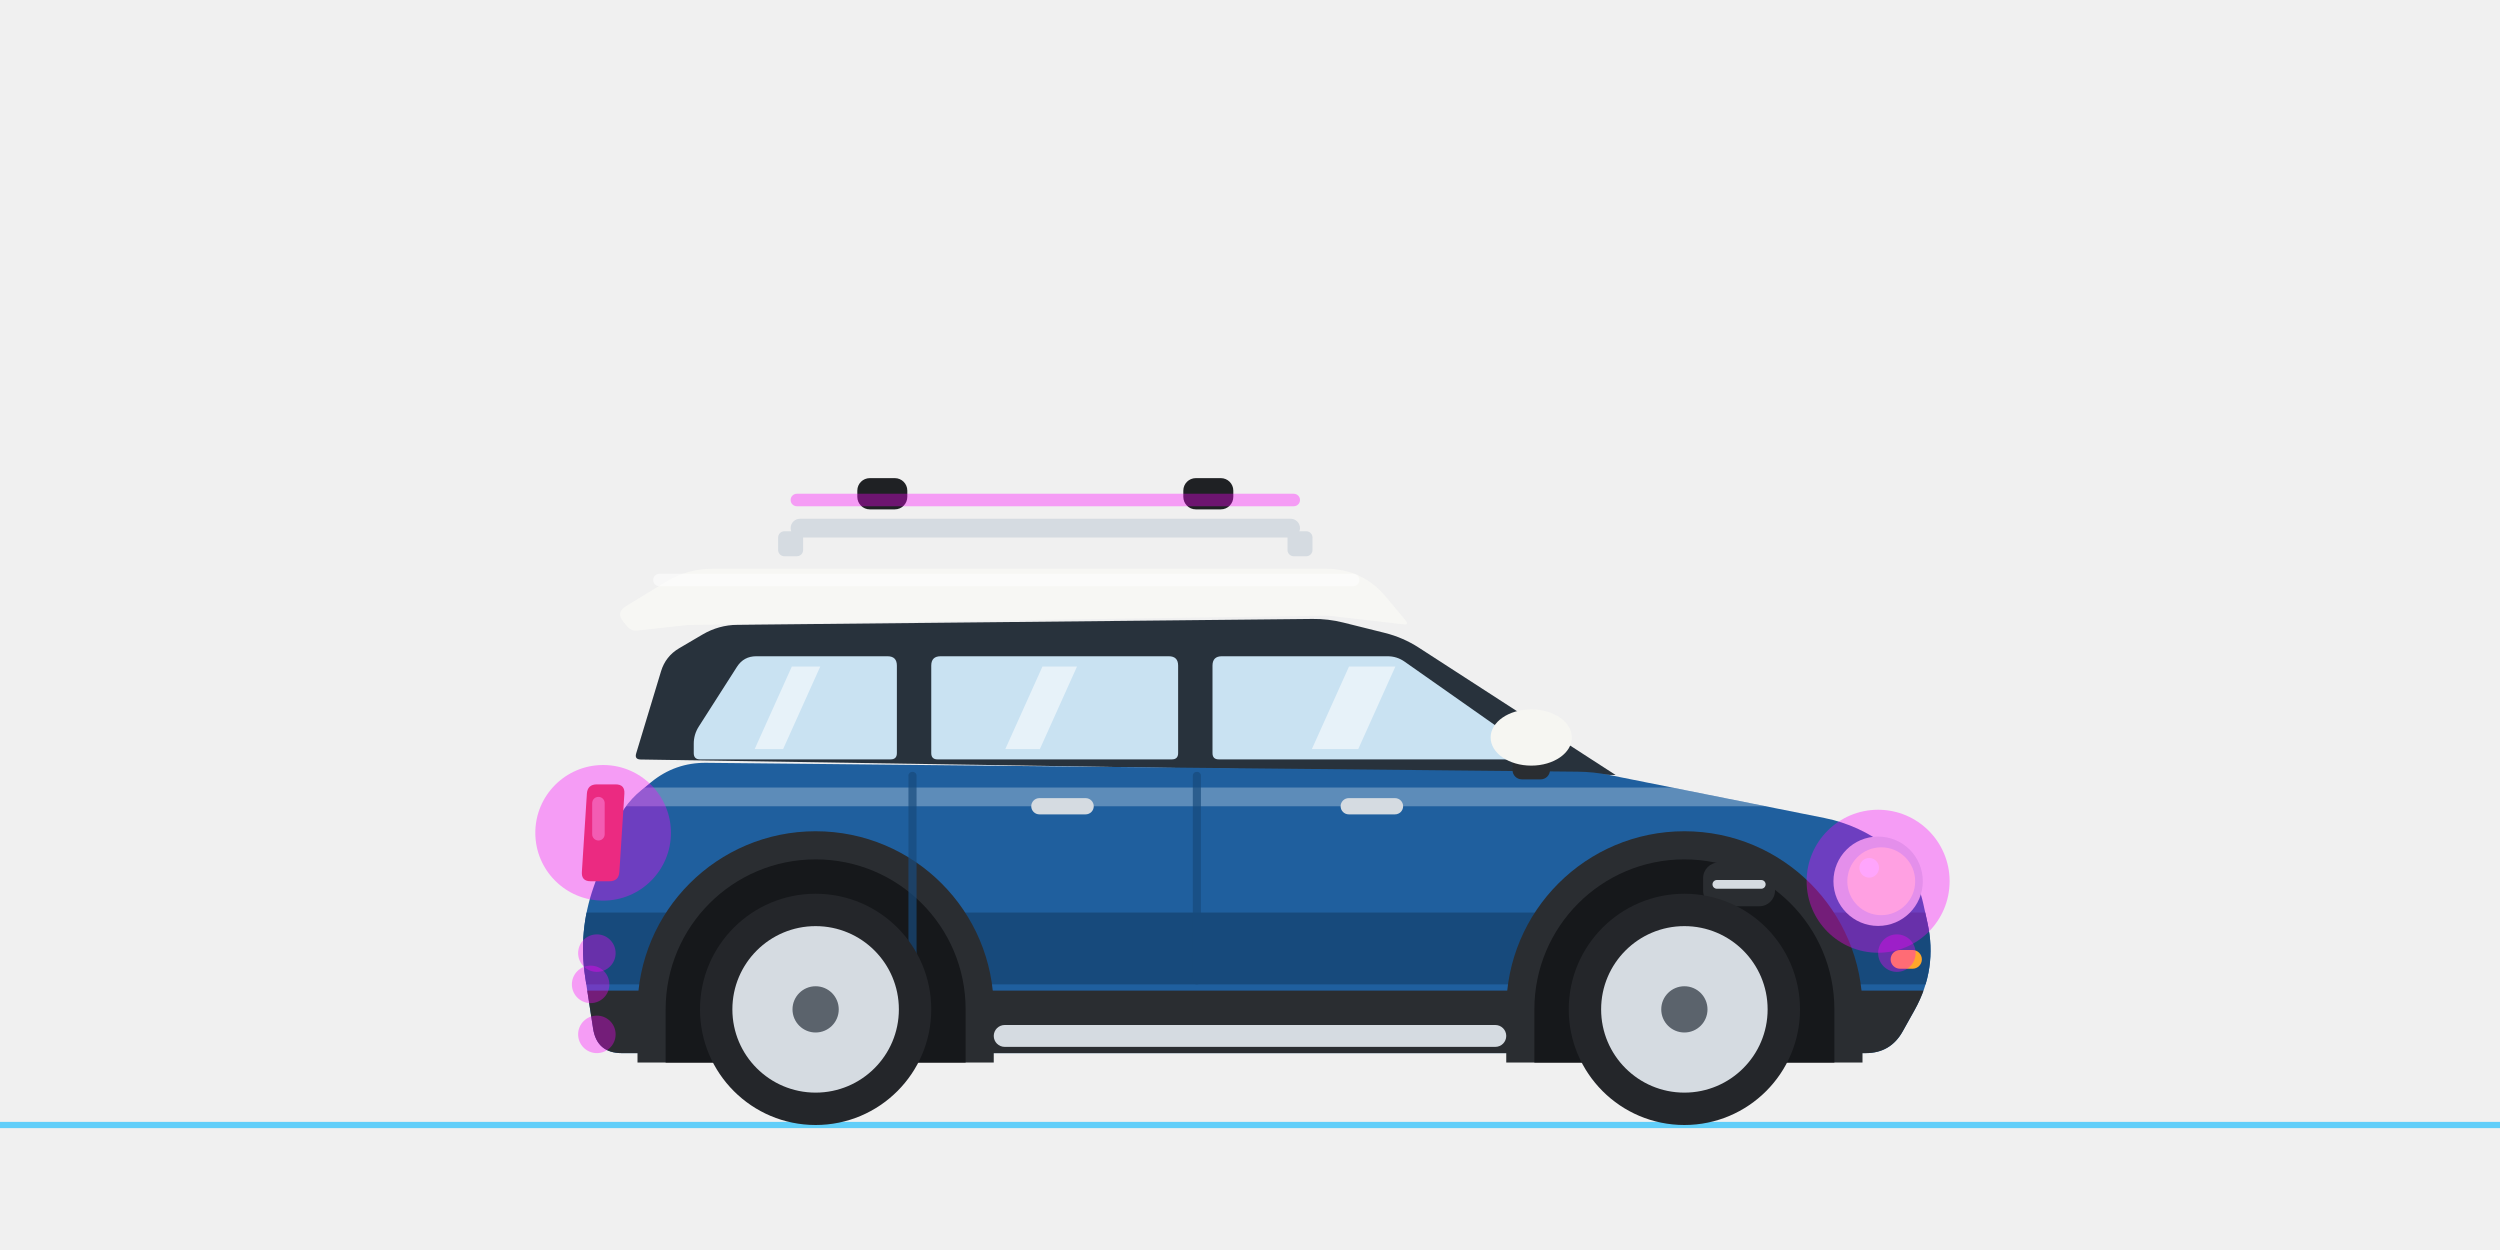
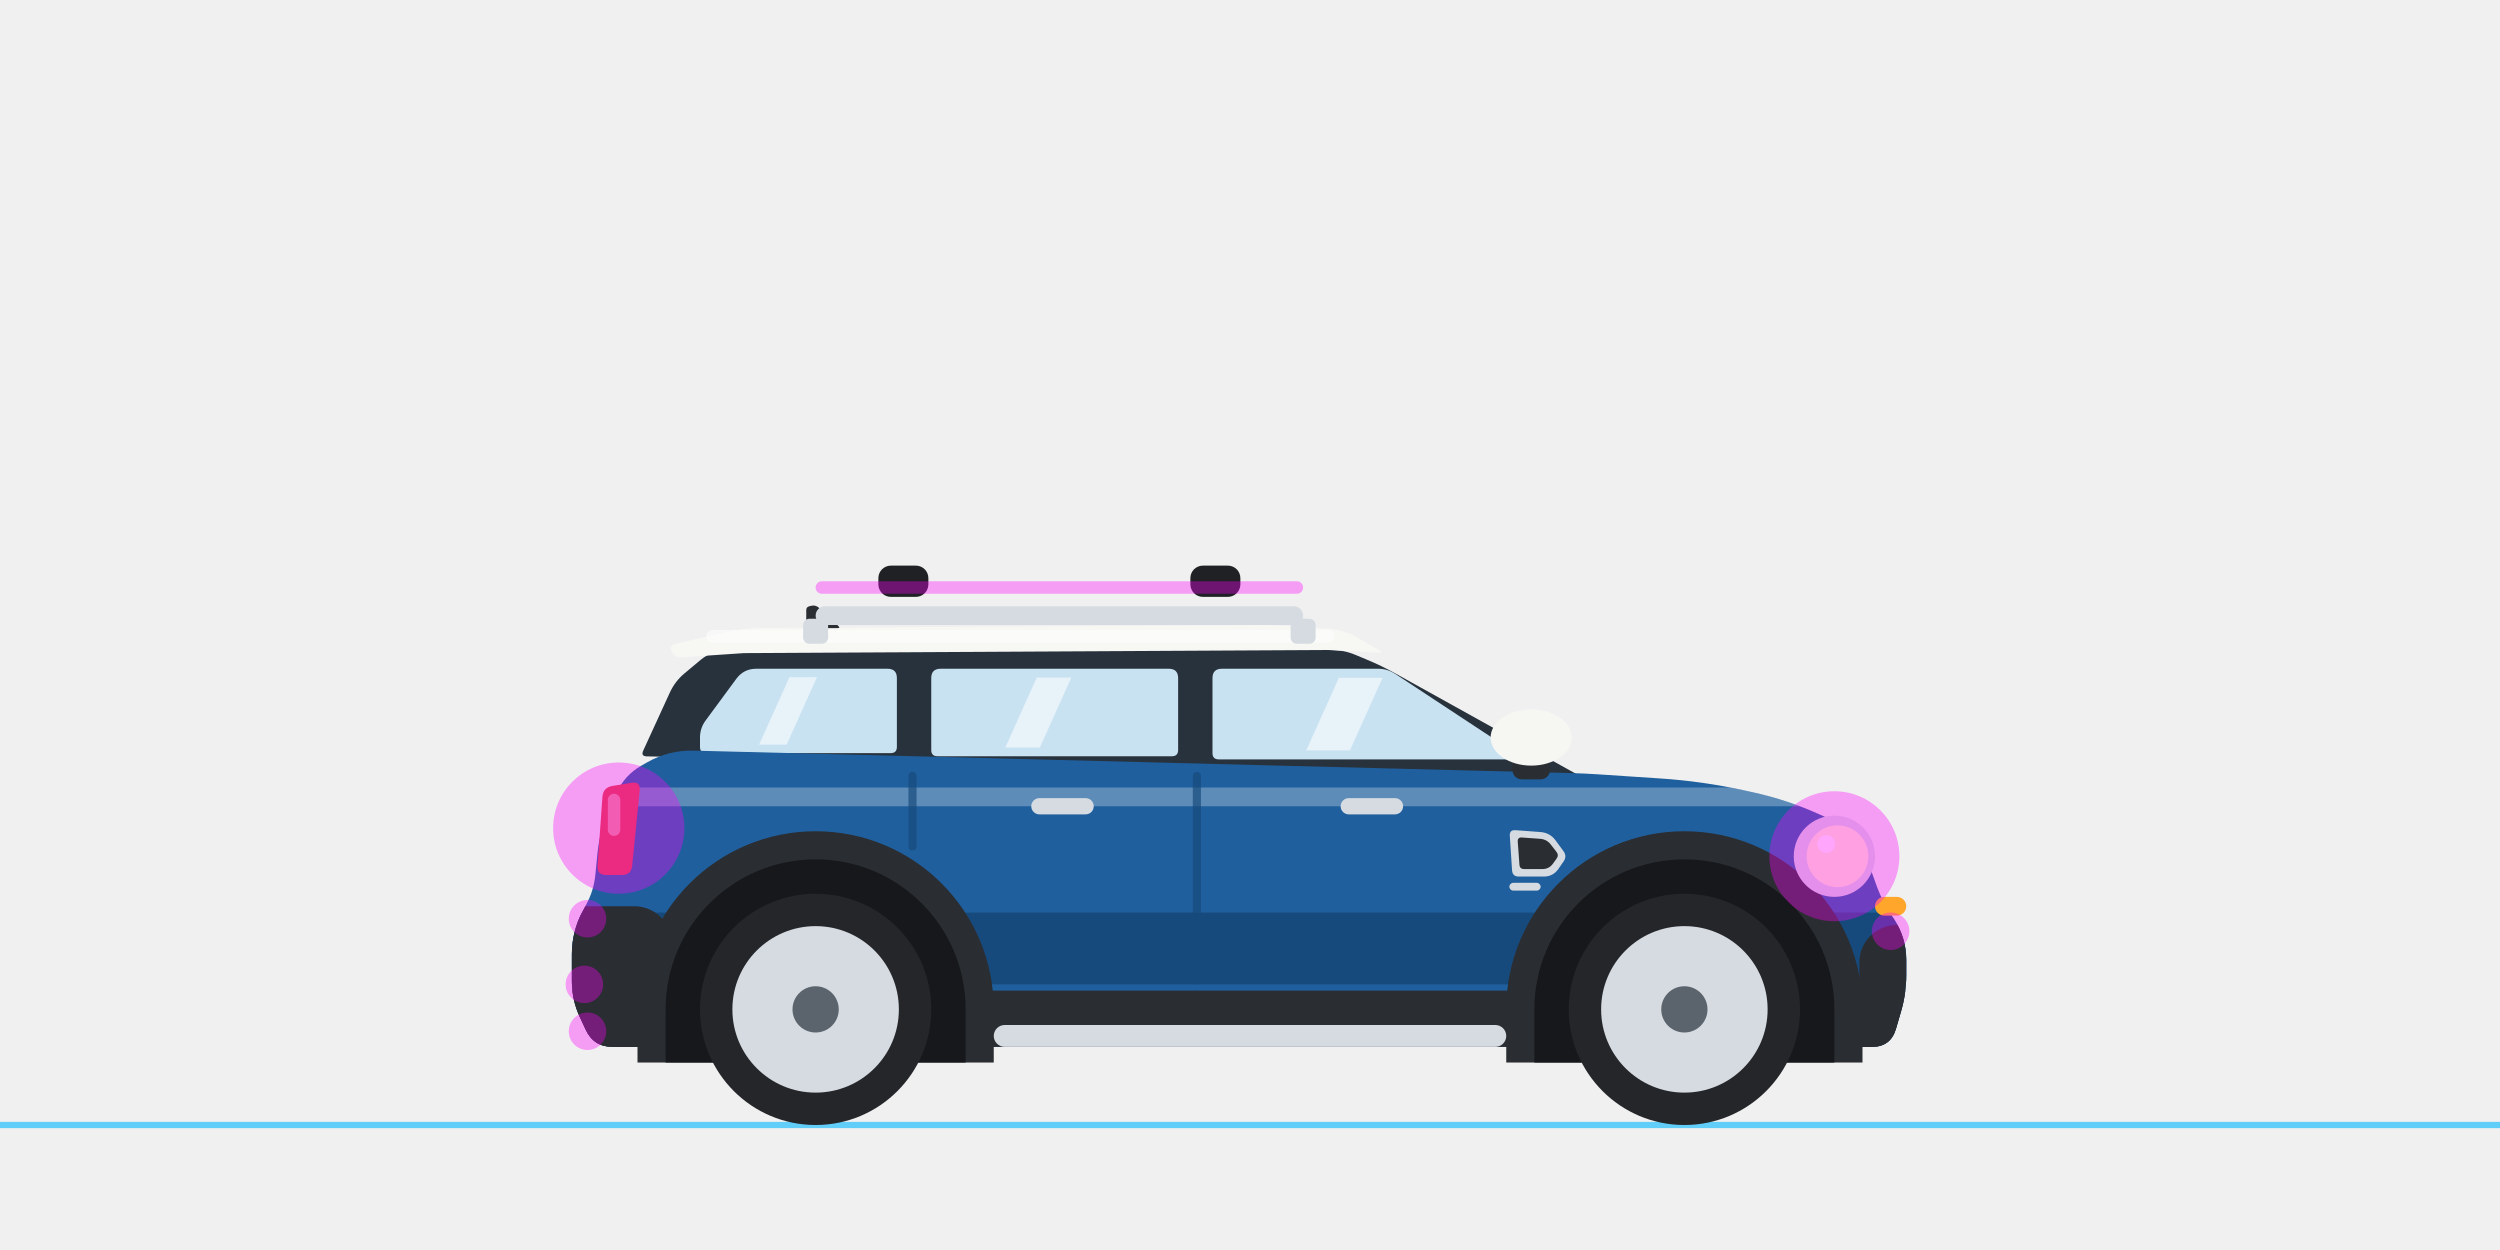
<svg xmlns="http://www.w3.org/2000/svg" version="1.1" viewBox="0 0 400 200" width="400" height="200">
  <defs>
    <clipPath id="body-clip">
-       <path d="M298.5 168.5 Q302.5 168.5 304.44 165 L306.36 161.56 Q310 155 308.4 147.67 L307.72 144.57 Q306.5 139 302 135.5 L302 135.5 Q297.5 132 291.91 130.88 L257.45 123.99 Q255 123.5 252.5 123.47 L113 122.05 Q108 122 104.14 125.18 L102.59 126.46 Q99.5 129 98.18 132.78 L94.98 141.92 Q92.5 149 93.64 156.41 L94.89 164.55 Q95.5 168.5 99.5 168.5Z" />
+       <path d="M299.5 167.5 Q302.5 167.5 303.35 164.62 L304.15 161.88 Q305 159 305 156 L305 153.61 Q305 150 303 147 L302.75 146.63 Q301 144 300 141 L299.99 140.97 Q299 138 297.5 135.25 L297.5 135.25 Q296 132.5 293.14 131.21 L291 130.25 Q286 128 280.65 126.81 L279.25 126.5 Q272.5 125 265.6 124.55 L255.5 123.88 Q253.5 123.75 251.5 123.7 L111 120.1 Q107 120 103.53 121.98 L102.6 122.51 Q100 124 98.72 126.71 L97.7 128.88 Q96 132.5 95.6 136.48 L95.25 140.01 Q95 142.5 93.81 144.7 L93.25 145.75 Q91.5 149 91.5 152.69 L91.5 157 Q91.5 160 92.77 162.72 L93.73 164.78 Q95 167.5 98 167.5Z" />
    </clipPath>
  </defs>
  <g id="guide-ground">
    <rect x="0" y="179.5" width="400" height="1" rx="0" fill="#00b7ff" fill-opacity="0.6" />
  </g>
  <g id="body">
-     <path d="M258.5 124 L258.5 124 L227.02 103.63 Q224.5 102 221.59 101.27 L214.93 99.61 Q212.5 99 210 99.03 L118 99.97 Q115 100 112.41 101.52 L108.65 103.73 Q106.5 105 105.77 107.39 L101.79 120.54 Q101.5 121.5 102.5 121.52Z" fill="#28323c" />
-     <path d="M246 121.5 Q247 121.5 246.18 120.93 L224.73 105.86 Q223.5 105 222 105 L195.5 105 Q194 105 194 106.5 L194 120.5 Q194 121.5 195 121.5Z" fill="#c9e2f2" />
-     <path d="M215.84 106.65 L223.26 106.65 L217.32 119.85 L209.9 119.85Z" fill="#ffffff" fill-opacity="0.55" />
-     <path d="M187.5 121.5 Q188.5 121.5 188.5 120.5 L188.5 106.5 Q188.5 105 187 105 L150.5 105 Q149 105 149 106.5 L149 120.5 Q149 121.5 150 121.5Z" fill="#c9e2f2" />
-     <path d="M166.79 106.65 L172.32 106.65 L166.38 119.85 L160.85 119.85Z" fill="#ffffff" fill-opacity="0.55" />
-     <path d="M142.5 121.5 Q143.5 121.5 143.5 120.5 L143.5 106.5 Q143.5 105 142 105 L121 105 Q119 105 117.92 106.68 L111.81 116.24 Q111 117.5 111 119 L111 120.5 Q111 121.5 112 121.5Z" fill="#c9e2f2" />
-     <path d="M126.69 106.65 L131.24 106.65 L125.3 119.85 L120.75 119.85Z" fill="#ffffff" fill-opacity="0.55" />
-     <path d="M298.5 168.5 Q302.5 168.5 304.44 165 L306.36 161.56 Q310 155 308.4 147.67 L307.72 144.57 Q306.5 139 302 135.5 L302 135.5 Q297.5 132 291.91 130.88 L257.45 123.99 Q255 123.5 252.5 123.47 L113 122.05 Q108 122 104.14 125.18 L102.59 126.46 Q99.5 129 98.18 132.78 L94.98 141.92 Q92.5 149 93.64 156.41 L94.89 164.55 Q95.5 168.5 99.5 168.5Z" fill="#1f5f9e" />
-     <g clip-path="url(#body-clip)">
-       <rect x="87.5" y="146" width="227.5" height="11.5" rx="4" fill="#174a7c" />
-       <rect x="98.5" y="126" width="199.5" height="3" rx="1.5" fill="#ffffff" fill-opacity="0.28" />
-       <rect x="87.5" y="158.5" width="227.5" height="20.5" rx="5" fill="#2a2d31" />
+     <g id="greenhouse">
+       <path d="M252.5 124 L252.5 124 L223.19 107.71 Q221 106.5 218.69 105.54 L216.85 104.77 Q215 104 213 104 L116.5 104 Q114 104 112.08 105.6 L109.54 107.72 Q108 109 107.17 110.82 L102.92 120.09 Q102.5 121 103.5 121.02Z" fill="#28323c" />
    </g>
-     <path d="M224.51 99.89 Q225.5 100 224.86 99.23 L221.75 95.5 Q218 91 212.14 91 L114 91 Q110 91 106.58 93.08 L100.17 96.98 Q98.5 98 99.75 99.5 L100.36 100.23 Q101 101 101.99 100.89 L110 100 L110 100 L212.5 98.5 L212.5 98.5Z" fill="#f7f7f4" />
-     <rect x="104.5" y="91.8" width="113" height="2" rx="1" fill="#ffffff" fill-opacity="0.5" />
-     <rect x="126.5" y="83" width="81.5" height="3" rx="1.5" fill="#d5dbe1" />
-     <rect x="124.5" y="85" width="4" height="4" rx="1" fill="#d5dbe1" />
-     <rect x="206" y="85" width="4" height="4" rx="1" fill="#d5dbe1" />
-     <path d="M241 170 L241 161.5 A28.5 28.5 0 0 1 298 161.5 L298 170Z" fill="#2a2d31" />
-     <path d="M245.5 170 L245.5 161.5 A24 24 0 0 1 293.5 161.5 L293.5 170Z" fill="#16181b" />
-     <path d="M102 170 L102 161.5 A28.5 28.5 0 0 1 159 161.5 L159 170Z" fill="#2a2d31" />
-     <path d="M106.5 170 L106.5 161.5 A24 24 0 0 1 154.5 161.5 L154.5 170Z" fill="#16181b" />
-     <rect x="159" y="164" width="82" height="3.5" rx="1.75" fill="#d5dbe1" />
-     <rect x="190.85" y="123.5" width="1.3" height="34" rx="0.6" fill="#174a7c" fill-opacity="0.7" />
-     <rect x="145.35" y="123.5" width="1.3" height="34" rx="0.6" fill="#174a7c" fill-opacity="0.7" />
-     <rect x="214.5" y="127.7" width="10" height="2.6" rx="1.3" fill="#d5dbe1" />
-     <rect x="165" y="127.7" width="10" height="2.6" rx="1.3" fill="#d5dbe1" />
-     <rect x="272.5" y="138" width="11.5" height="7" rx="2.5" fill="#2a2d31" />
-     <rect x="274" y="140.8" width="8.5" height="1.4" rx="0.7" fill="#d5dbe1" />
-     <rect x="242" y="120.7" width="6" height="4" rx="1.5" fill="#2a2d31" />
-     <ellipse cx="245" cy="118" rx="6.5" ry="4.5" fill="#f6f6f2" />
-     <circle cx="300.5" cy="141" r="7.15" fill="#d5dbe1" />
-     <circle cx="301" cy="141" r="5.43" fill="#fff6d2" />
-     <circle cx="299.07" cy="138.85" r="1.57" fill="#ffffff" fill-opacity="0.9" />
-     <path d="M99.9 127 Q100 125.5 98.5 125.5 L95.5 125.5 Q94 125.5 93.9 127 L93.1 139.5 Q93 141 94.5 141 L97.5 141 Q99 141 99.1 139.5Z" fill="#e0413d" />
-     <rect x="94.75" y="127.5" width="2" height="6.98" rx="1" fill="#ffffff" fill-opacity="0.4" />
-     <rect x="302.5" y="152" width="5" height="3" rx="1.5" fill="#ffa62b" />
+     <g id="window-front">
+       <path d="M243 121.5 Q244 121.5 243.17 120.95 L223.25 107.83 Q222 107 220.5 107 L195.5 107 Q194 107 194 108.5 L194 120.5 Q194 121.5 195 121.5Z" fill="#c9e2f2" />
+       <path d="M214.22 108.45 L221.22 108.45 L216 120.05 L209 120.05Z" fill="#ffffff" fill-opacity="0.55" />
+     </g>
+     <g id="window-mid">
+       <path d="M187.5 121 Q188.5 121 188.5 120 L188.5 108.5 Q188.5 107 187 107 L150.5 107 Q149 107 149 108.5 L149 120 Q149 121 150 121Z" fill="#c9e2f2" />
+       <path d="M165.89 108.4 L171.42 108.4 L166.38 119.6 L160.85 119.6Z" fill="#ffffff" fill-opacity="0.55" />
+     </g>
+     <g id="window-rear">
+       <path d="M142.5 120.5 Q143.5 120.5 143.5 119.5 L143.5 108.5 Q143.5 107 142 107 L121 107 Q119 107 117.81 108.61 L112.89 115.29 Q112 116.5 112 118 L112 119.5 Q112 120.5 113 120.5Z" fill="#c9e2f2" />
+       <path d="M126.31 108.35 L130.72 108.35 L125.86 119.15 L121.45 119.15Z" fill="#ffffff" fill-opacity="0.55" />
+     </g>
+     <g id="shell">
+       <path d="M299.5 167.5 Q302.5 167.5 303.35 164.62 L304.15 161.88 Q305 159 305 156 L305 153.61 Q305 150 303 147 L302.75 146.63 Q301 144 300 141 L299.99 140.97 Q299 138 297.5 135.25 L297.5 135.25 Q296 132.5 293.14 131.21 L291 130.25 Q286 128 280.65 126.81 L279.25 126.5 Q272.5 125 265.6 124.55 L255.5 123.88 Q253.5 123.75 251.5 123.7 L111 120.1 Q107 120 103.53 121.98 L102.6 122.51 Q100 124 98.72 126.71 L97.7 128.88 Q96 132.5 95.6 136.48 L95.25 140.01 Q95 142.5 93.81 144.7 L93.25 145.75 Q91.5 149 91.5 152.69 L91.5 157 Q91.5 160 92.77 162.72 L93.73 164.78 Q95 167.5 98 167.5Z" fill="#1f5f9e" />
+     </g>
+     <g id="bands" clip-path="url(#body-clip)">
+       <g id="lower-band">
+         <rect x="86.5" y="146" width="223.5" height="11.5" rx="4" fill="#174a7c" />
+       </g>
+       <g id="gloss">
+         <rect x="97.5" y="126" width="195.5" height="3" rx="1.5" fill="#ffffff" fill-opacity="0.28" />
+       </g>
+       <g id="bumper-front-lower">
+         <rect x="297.5" y="148" width="12.5" height="37" rx="6" fill="#2a2d31" />
+       </g>
+       <g id="bumper-rear-lower">
+         <rect x="86.5" y="145" width="21" height="40" rx="6" fill="#2a2d31" />
+       </g>
+       <g id="rocker">
+         <rect x="86.5" y="158.5" width="223.5" height="20.5" rx="5" fill="#2a2d31" />
+       </g>
+     </g>
+     <g id="roof">
+       <path d="M220.5 104.44 Q221.5 104.5 220.63 104 L217.17 102 Q215 100.75 212.51 100.58 L206 100.14 Q204 100 202 100.01 L122 100.48 Q119 100.5 116.08 101.17 L108.09 103 Q107 103.25 107.5 104.25 L107.55 104.36 Q108 105.25 109 105.18 L119 104.5 L119 104.5 L212.5 104 L212.5 104Z" fill="#f7f7f4" />
+       <rect x="113" y="100.8" width="100.5" height="2" rx="1" fill="#ffffff" fill-opacity="0.5" />
+     </g>
+     <g id="antenna">
+       <path d="M134 100.5 Q134.5 100.5 134.14 100.16 L131.05 97.26 Q130.5 96.75 129.77 96.93 L129.49 97 Q129 97.12 129 97.62 L129 100 Q129 100.5 129.5 100.5Z" fill="#2a2d31" />
+     </g>
+     <g id="rails">
+       <rect x="130.5" y="97" width="78" height="3" rx="1.5" fill="#d5dbe1" />
+       <rect x="128.5" y="99" width="4" height="4" rx="1" fill="#d5dbe1" />
+       <rect x="206.5" y="99" width="4" height="4" rx="1" fill="#d5dbe1" />
+     </g>
+     <g id="arch-front">
+       <path d="M241 170 L241 161.5 A28.5 28.5 0 0 1 298 161.5 L298 170Z" fill="#2a2d31" />
+       <path d="M245.5 170 L245.5 161.5 A24 24 0 0 1 293.5 161.5 L293.5 170Z" fill="#16181b" />
+     </g>
+     <g id="arch-rear">
+       <path d="M102 170 L102 161.5 A28.5 28.5 0 0 1 159 161.5 L159 170Z" fill="#2a2d31" />
+       <path d="M106.5 170 L106.5 161.5 A24 24 0 0 1 154.5 161.5 L154.5 170Z" fill="#16181b" />
+     </g>
+     <g id="skid-strip">
+       <rect x="159" y="164" width="82" height="3.5" rx="1.75" fill="#d5dbe1" />
+     </g>
+     <g id="door-seam-front">
+       <rect x="190.85" y="123.5" width="1.3" height="34" rx="0.6" fill="#174a7c" fill-opacity="0.7" />
+     </g>
+     <g id="door-seam-rear">
+       <rect x="145.35" y="123.5" width="1.3" height="12.58" rx="0.6" fill="#174a7c" fill-opacity="0.7" />
+     </g>
+     <g id="door-handle-front">
+       <rect x="214.5" y="127.7" width="10" height="2.6" rx="1.3" fill="#d5dbe1" />
+     </g>
+     <g id="door-handle-rear">
+       <rect x="165" y="127.7" width="10" height="2.6" rx="1.3" fill="#d5dbe1" />
+     </g>
+     <g id="side-scuttle">
+       <path d="M241.57 133.75 Q241.5 132.75 242.5 132.83 L246.5 133.13 Q248 133.25 248.89 134.46 L250.16 136.19 Q250.75 137 250.18 137.82 L249.35 139.02 Q248.5 140.25 247 140.25 L243 140.25 Q242 140.25 241.93 139.25Z" fill="#d5dbe1" />
+       <path d="M242.84 134.65 Q242.8 133.95 243.49 134 L246.43 134.21 Q247.48 134.29 248.12 135.12 L249.03 136.29 Q249.46 136.84 249.04 137.4 L248.46 138.2 Q247.84 139.05 246.79 139.05 L243.86 139.05 Q243.16 139.05 243.11 138.35Z" fill="#2a2d31" />
+       <rect x="241.5" y="141.25" width="5" height="1.25" rx="0.63" fill="#d5dbe1" />
+     </g>
+     <g id="mirror">
+       <rect x="242" y="120.7" width="6" height="4" rx="1.5" fill="#2a2d31" />
+       <ellipse cx="245" cy="118" rx="6.5" ry="4.5" fill="#f6f6f2" />
+     </g>
+     <g id="headlight">
+       <circle cx="293.5" cy="137" r="6.5" fill="#d5dbe1" />
+       <circle cx="294" cy="137" r="4.94" fill="#fff6d2" />
+       <circle cx="292.2" cy="135.05" r="1.43" fill="#ffffff" fill-opacity="0.9" />
+     </g>
+     <g id="taillight">
+       <path d="M102.35 126.49 Q102.5 125 101.02 125.25 L97.98 125.75 Q96.5 126 96.39 127.5 L95.61 138.5 Q95.5 140 97 140 L99.5 140 Q101 140 101.15 138.51Z" fill="#e0413d" />
+       <rect x="97.25" y="127" width="2" height="6.75" rx="1" fill="#ffffff" fill-opacity="0.4" />
+     </g>
+     <g id="indicator">
+       <rect x="300" y="143.5" width="5" height="3" rx="1.5" fill="#ffa62b" />
+     </g>
  </g>
  <g id="wheel-rear">
    <circle cx="130.5" cy="161.5" r="18.5" fill="#24262a" />
    <circle cx="130.5" cy="161.5" r="13.32" fill="#d5dbe1" />
    <circle cx="130.5" cy="161.5" r="3.7" fill="#5b636c" />
  </g>
  <g id="wheel-front">
    <circle cx="269.5" cy="161.5" r="18.5" fill="#24262a" />
    <circle cx="269.5" cy="161.5" r="13.32" fill="#d5dbe1" />
    <circle cx="269.5" cy="161.5" r="3.7" fill="#5b636c" />
  </g>
  <g id="opt-crossbars">
-     <rect x="137.17" y="76.5" width="8" height="5" rx="2" fill="#1f2124" />
-     <rect x="189.33" y="76.5" width="8" height="5" rx="2" fill="#1f2124" />
+     <g id="crossbar-front">
+       <rect x="190.46" y="90.5" width="8" height="5" rx="2" fill="#1f2124" />
+     </g>
+     <g id="crossbar-rear">
+       <rect x="140.54" y="90.5" width="8" height="5" rx="2" fill="#1f2124" />
+     </g>
  </g>
  <g id="anchors">
    <g id="anchor-head">
-       <circle cx="300.5" cy="141" r="11.44" fill="#ff00ff" fill-opacity="0.35" />
+       <circle cx="293.5" cy="137" r="10.4" fill="#ff00ff" fill-opacity="0.35" />
    </g>
    <g id="anchor-tail">
-       <circle cx="96.5" cy="133.25" r="10.85" fill="#ff00ff" fill-opacity="0.35" />
+       <circle cx="99" cy="132.5" r="10.5" fill="#ff00ff" fill-opacity="0.35" />
    </g>
    <g id="anchor-hazard-front">
-       <circle cx="303.5" cy="152.5" r="3" fill="#ff00ff" fill-opacity="0.35" />
+       <circle cx="302.5" cy="149" r="3" fill="#ff00ff" fill-opacity="0.35" />
    </g>
    <g id="anchor-hazard-rear">
-       <circle cx="95.5" cy="152.5" r="3" fill="#ff00ff" fill-opacity="0.35" />
+       <circle cx="94" cy="147" r="3" fill="#ff00ff" fill-opacity="0.35" />
    </g>
    <g id="anchor-roof">
-       <rect x="126.5" y="79" width="81.5" height="2" rx="1" fill="#ff00ff" fill-opacity="0.35" />
+       <rect x="130.5" y="93" width="78" height="2" rx="1" fill="#ff00ff" fill-opacity="0.35" />
    </g>
    <g id="anchor-exhaust">
-       <circle cx="95.5" cy="165.5" r="3" fill="#ff00ff" fill-opacity="0.35" />
+       <circle cx="94" cy="165" r="3" fill="#ff00ff" fill-opacity="0.35" />
    </g>
    <g id="anchor-hitch">
-       <circle cx="94.5" cy="157.5" r="3" fill="#ff00ff" fill-opacity="0.35" />
+       <circle cx="93.5" cy="157.5" r="3" fill="#ff00ff" fill-opacity="0.35" />
    </g>
  </g>
</svg>
